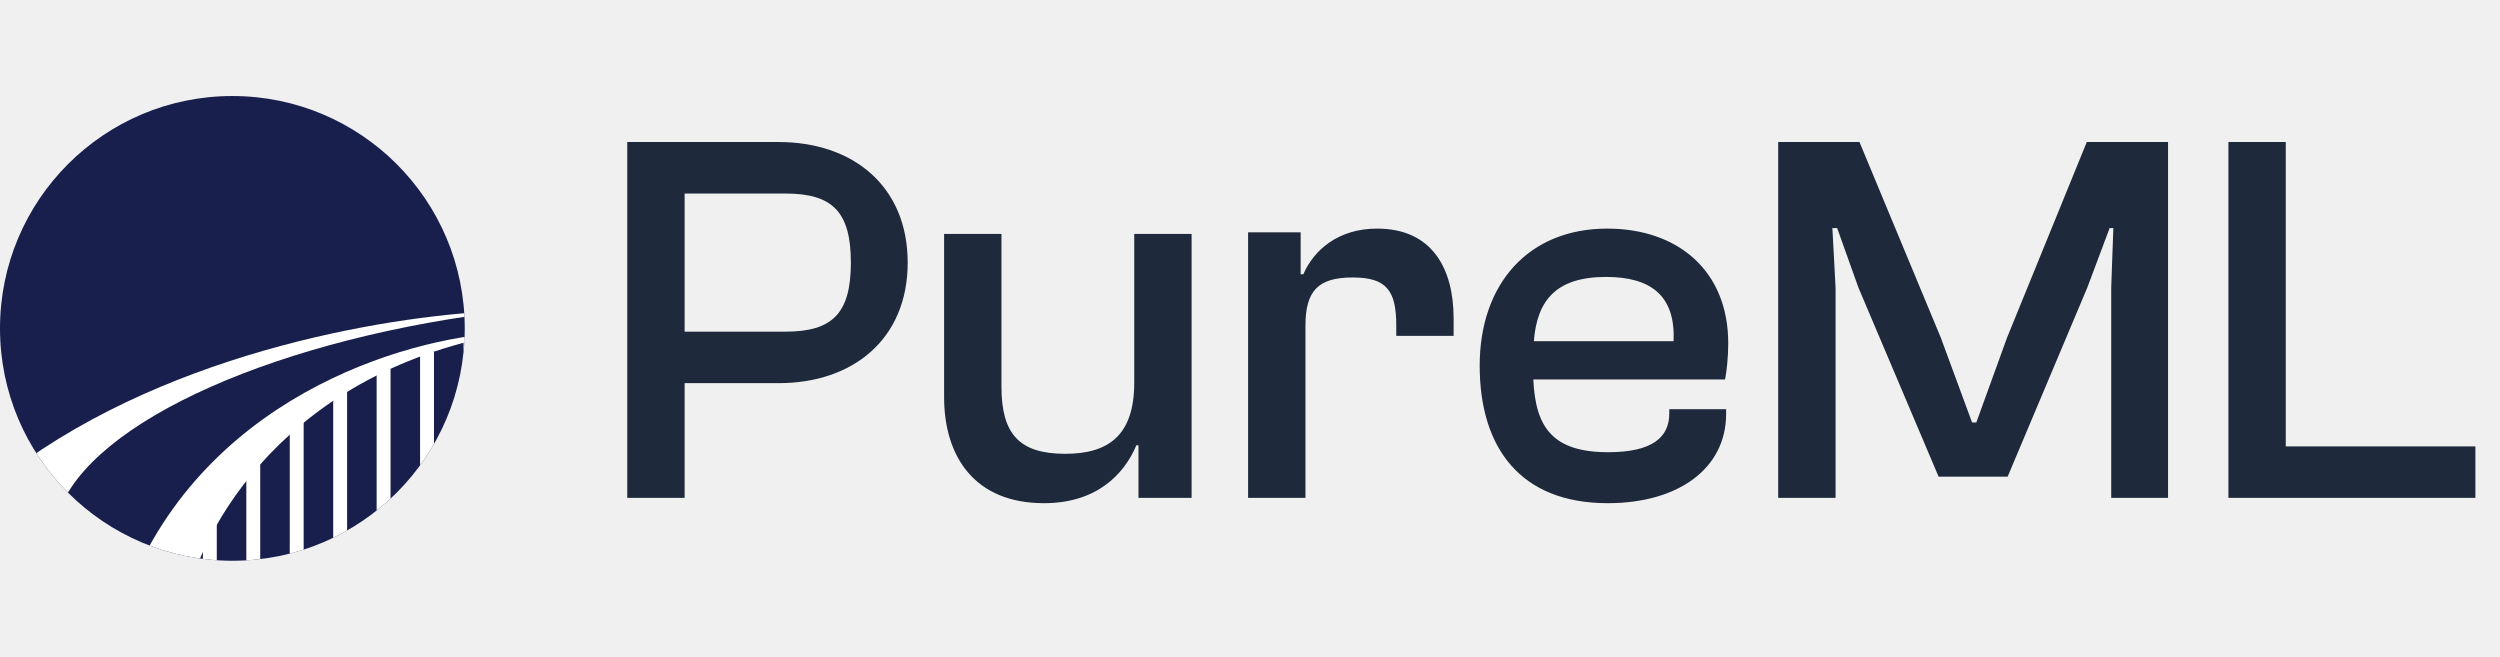
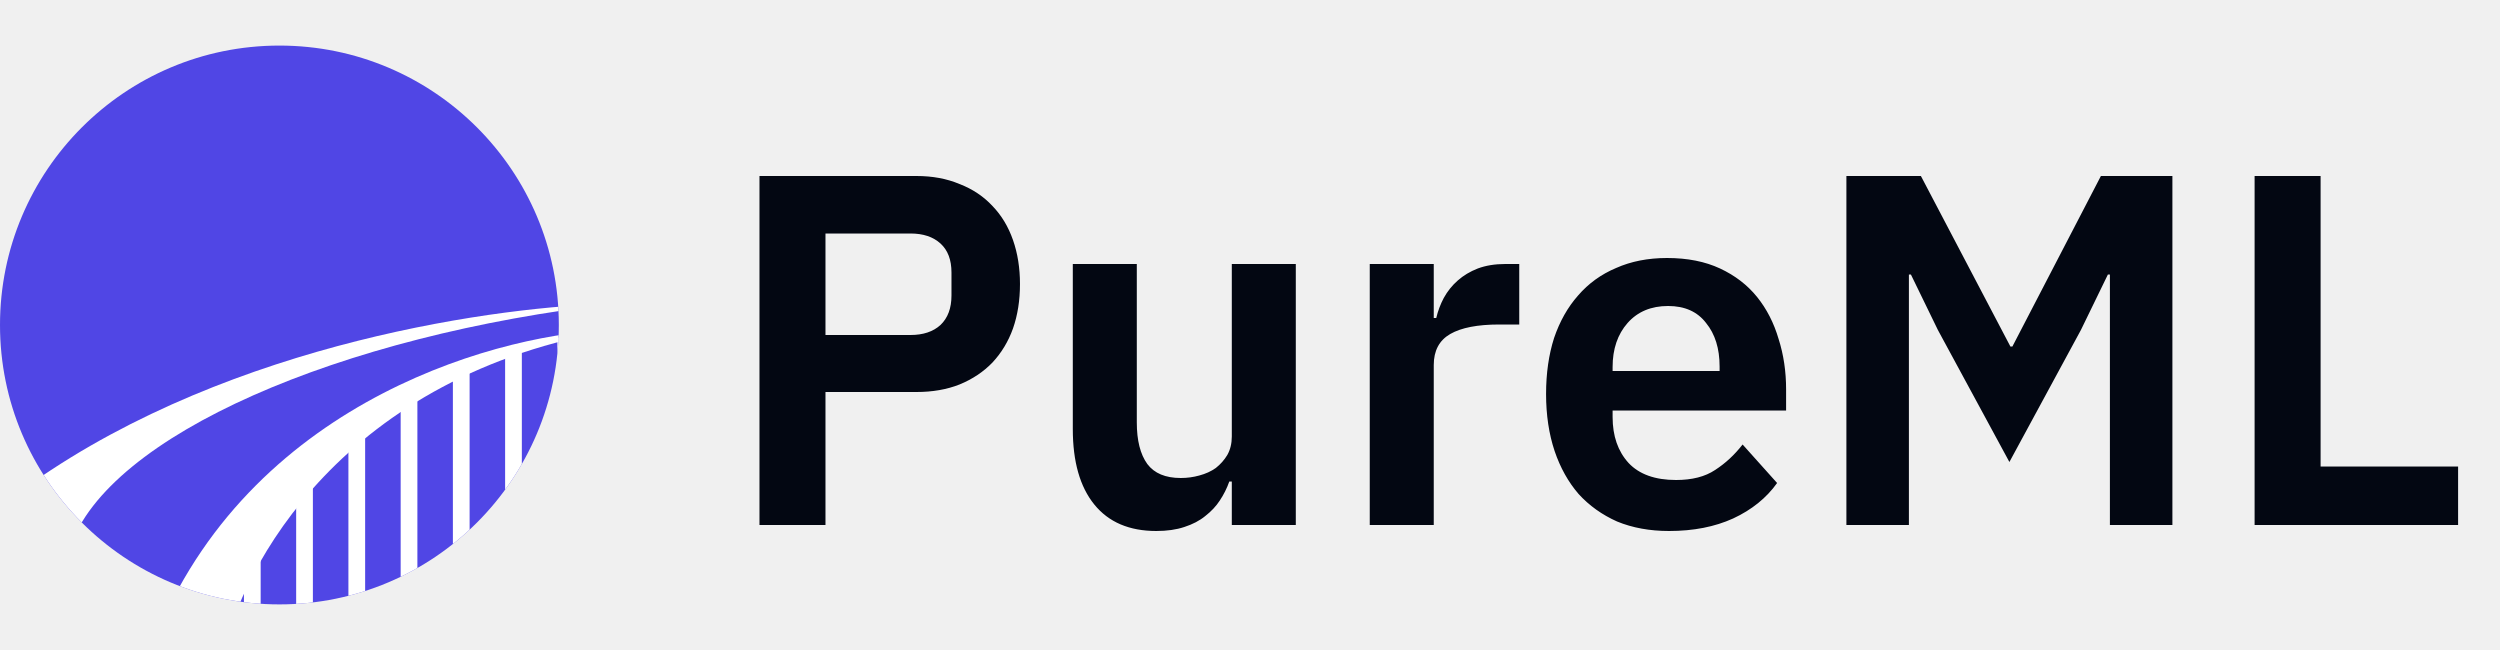
- <svg xmlns="http://www.w3.org/2000/svg" width="236" height="62" viewBox="0 0 236 62" fill="none">
-   <g clip-path="url(#clip0_2720_9145)">
-     <rect y="9.064" width="43.871" height="43.871" rx="21.936" fill="#191F4D" />
-     <path d="M48.391 31.373C27.004 34.872 18.873 50.008 17.48 57.127C15.245 56.476 13.192 55.488 12.426 54.983C20.179 36.684 39.647 31.542 48.391 31.373Z" fill="white" />
-     <path d="M48.268 29.323C26.608 31.784 8.46 39.703 5.512 48.433C3.819 46.383 2.773 44.086 2.502 43.41C18.349 32.276 39.515 29.487 48.268 29.323Z" fill="white" />
-     <line x1="19.808" y1="48.925" x2="19.808" y2="57.373" stroke="white" stroke-width="1.312" />
-     <line x1="23.909" y1="43.512" x2="23.909" y2="57.619" stroke="white" stroke-width="1.312" />
-     <line x1="28.009" y1="39.781" x2="28.009" y2="57.62" stroke="white" stroke-width="1.312" />
-     <line x1="32.11" y1="36.705" x2="32.11" y2="57.127" stroke="white" stroke-width="1.312" />
-     <line x1="36.211" y1="34.408" x2="36.211" y2="55.651" stroke="white" stroke-width="1.312" />
-     <line x1="40.312" y1="33.178" x2="40.312" y2="53.724" stroke="white" stroke-width="1.312" />
-     <line x1="44.413" y1="31.989" x2="44.413" y2="52.165" stroke="white" stroke-width="1.312" />
+ <svg xmlns="http://www.w3.org/2000/svg" width="100" height="26" viewBox="0 0 100 26" fill="none">
+   <g clip-path="url(#clip0_7288_79791)">
+     <rect y="1.823" width="22.353" height="22.353" rx="11.177" fill="#5046E5" />
+     <path d="M24.655 13.19C13.758 14.972 9.615 22.684 8.905 26.311C7.767 25.98 6.72 25.476 6.33 25.219C10.28 15.895 20.2 13.275 24.655 13.19Z" fill="white" />
+     <path d="M24.593 12.146C13.557 13.399 4.31 17.434 2.808 21.883C1.946 20.838 1.413 19.668 1.274 19.323C9.349 13.65 20.133 12.229 24.593 12.146Z" fill="white" />
+     <line x1="10.092" y1="22.133" x2="10.092" y2="26.437" stroke="white" stroke-width="0.669" />
+     <line x1="12.181" y1="19.375" x2="12.181" y2="26.563" stroke="white" stroke-width="0.669" />
+     <line x1="14.271" y1="17.474" x2="14.271" y2="26.563" stroke="white" stroke-width="0.669" />
+     <line x1="16.361" y1="15.906" x2="16.361" y2="26.312" stroke="white" stroke-width="0.669" />
+     <line x1="18.45" y1="14.736" x2="18.45" y2="25.56" stroke="white" stroke-width="0.669" />
+     <line x1="20.539" y1="14.109" x2="20.539" y2="24.578" stroke="white" stroke-width="0.669" />
+     <line x1="22.629" y1="13.503" x2="22.629" y2="23.783" stroke="white" stroke-width="0.669" />
  </g>
-   <path d="M64.628 47V36.17H73.503C80.522 36.17 85.686 32.009 85.686 24.789C85.686 17.569 80.522 13.407 73.503 13.407H59.213V47H64.628ZM74.154 18.271C78.567 18.271 80.322 19.976 80.322 24.789C80.322 29.602 78.567 31.307 74.154 31.307H64.628V18.271H74.154ZM98.549 47.501C103.412 47.501 106.069 44.894 107.273 42.036H107.473V47H112.487V22.081H107.072V36.12C107.072 41.034 104.716 42.839 100.554 42.839C96.242 42.839 94.538 40.983 94.538 36.521V22.081H89.123V37.474C89.123 43.139 92.031 47.501 98.549 47.501ZM123.234 47V30.755C123.234 27.446 124.437 26.193 127.696 26.193C130.855 26.193 131.807 27.396 131.807 30.705V31.708H137.222V30.053C137.222 25.39 135.217 21.58 130.002 21.58C126.342 21.58 124.036 23.585 123.033 25.892H122.782V21.931H117.819V47H123.234ZM151.765 47.501C158.483 47.501 162.946 44.192 162.946 39.078V38.627H157.581V39.028C157.581 41.284 155.977 42.688 151.815 42.688C146.601 42.688 144.946 40.382 144.746 35.819H162.845C162.996 35.067 163.146 33.713 163.146 32.41C163.146 25.591 158.433 21.58 151.715 21.58C144.294 21.58 139.682 26.794 139.682 34.516C139.682 42.287 143.542 47.501 151.765 47.501ZM151.614 26.142C155.876 26.142 158.183 27.948 157.982 32.209H144.796C145.097 28.349 146.901 26.142 151.614 26.142ZM173.277 47V27.145L172.977 21.53H173.428L175.433 27.145L183.004 44.995H189.522L197.043 27.145L199.149 21.53H199.5L199.299 27.145V47H204.664V13.407H196.993L189.472 31.858L186.564 39.88H186.163L183.205 31.858L175.534 13.407H167.862V47H173.277ZM233.677 47V42.137H215.777V13.407H210.362V47H233.677Z" fill="#1E293B" />
+   <path d="M30.379 21V7.04H36.659C37.299 7.04 37.873 7.147 38.379 7.36C38.899 7.56 39.339 7.853 39.699 8.24C40.059 8.613 40.333 9.067 40.519 9.6C40.706 10.133 40.799 10.72 40.799 11.36C40.799 12.013 40.706 12.607 40.519 13.14C40.333 13.66 40.059 14.113 39.699 14.5C39.339 14.873 38.899 15.167 38.379 15.38C37.873 15.58 37.299 15.68 36.659 15.68H33.019V21H30.379ZM33.019 13.4H36.419C36.926 13.4 37.326 13.267 37.619 13C37.913 12.72 38.059 12.327 38.059 11.82V10.9C38.059 10.393 37.913 10.007 37.619 9.74C37.326 9.473 36.926 9.34 36.419 9.34H33.019V13.4ZM49.272 19.26H49.172C49.078 19.527 48.952 19.78 48.792 20.02C48.645 20.247 48.452 20.453 48.212 20.64C47.985 20.827 47.705 20.973 47.372 21.08C47.052 21.187 46.678 21.24 46.252 21.24C45.172 21.24 44.345 20.887 43.772 20.18C43.198 19.473 42.912 18.467 42.912 17.16V10.56H45.472V16.9C45.472 17.62 45.612 18.173 45.892 18.56C46.172 18.933 46.618 19.12 47.232 19.12C47.485 19.12 47.732 19.087 47.972 19.02C48.225 18.953 48.445 18.853 48.632 18.72C48.818 18.573 48.972 18.4 49.092 18.2C49.212 17.987 49.272 17.74 49.272 17.46V10.56H51.832V21H49.272V19.26ZM54.79 21V10.56H57.35V12.72H57.45C57.516 12.44 57.616 12.173 57.75 11.92C57.896 11.653 58.083 11.42 58.31 11.22C58.536 11.02 58.803 10.86 59.11 10.74C59.43 10.62 59.796 10.56 60.21 10.56H60.77V12.98H59.97C59.103 12.98 58.45 13.107 58.01 13.36C57.57 13.613 57.35 14.027 57.35 14.6V21H54.79ZM66.763 21.24C65.99 21.24 65.297 21.113 64.683 20.86C64.084 20.593 63.57 20.227 63.144 19.76C62.73 19.28 62.41 18.707 62.184 18.04C61.957 17.36 61.843 16.6 61.843 15.76C61.843 14.933 61.95 14.187 62.163 13.52C62.39 12.853 62.71 12.287 63.123 11.82C63.537 11.34 64.043 10.973 64.644 10.72C65.243 10.453 65.924 10.32 66.683 10.32C67.497 10.32 68.204 10.46 68.803 10.74C69.403 11.02 69.897 11.4 70.284 11.88C70.67 12.36 70.957 12.92 71.144 13.56C71.344 14.187 71.444 14.86 71.444 15.58V16.42H64.504V16.68C64.504 17.44 64.717 18.053 65.144 18.52C65.57 18.973 66.204 19.2 67.043 19.2C67.683 19.2 68.204 19.067 68.603 18.8C69.017 18.533 69.383 18.193 69.704 17.78L71.084 19.32C70.657 19.92 70.07 20.393 69.323 20.74C68.59 21.073 67.737 21.24 66.763 21.24ZM66.724 12.24C66.043 12.24 65.504 12.467 65.103 12.92C64.704 13.373 64.504 13.96 64.504 14.68V14.84H68.784V14.66C68.784 13.94 68.603 13.36 68.243 12.92C67.897 12.467 67.39 12.24 66.724 12.24ZM84.396 10.98H84.316L83.236 13.2L80.376 18.48L77.516 13.2L76.436 10.98H76.356V21H73.856V7.04H76.836L80.416 13.86H80.496L84.036 7.04H86.896V21H84.396V10.98ZM90.184 21V7.04H92.824V18.66H98.324V21H90.184Z" fill="#030712" />
  <defs>
-     <clipPath id="clip0_2720_9145">
-       <rect y="9.064" width="43.871" height="43.871" rx="21.936" fill="white" />
+     <clipPath id="clip0_7288_79791">
+       <rect y="1.823" width="22.353" height="22.353" rx="11.177" fill="white" />
    </clipPath>
  </defs>
</svg>
